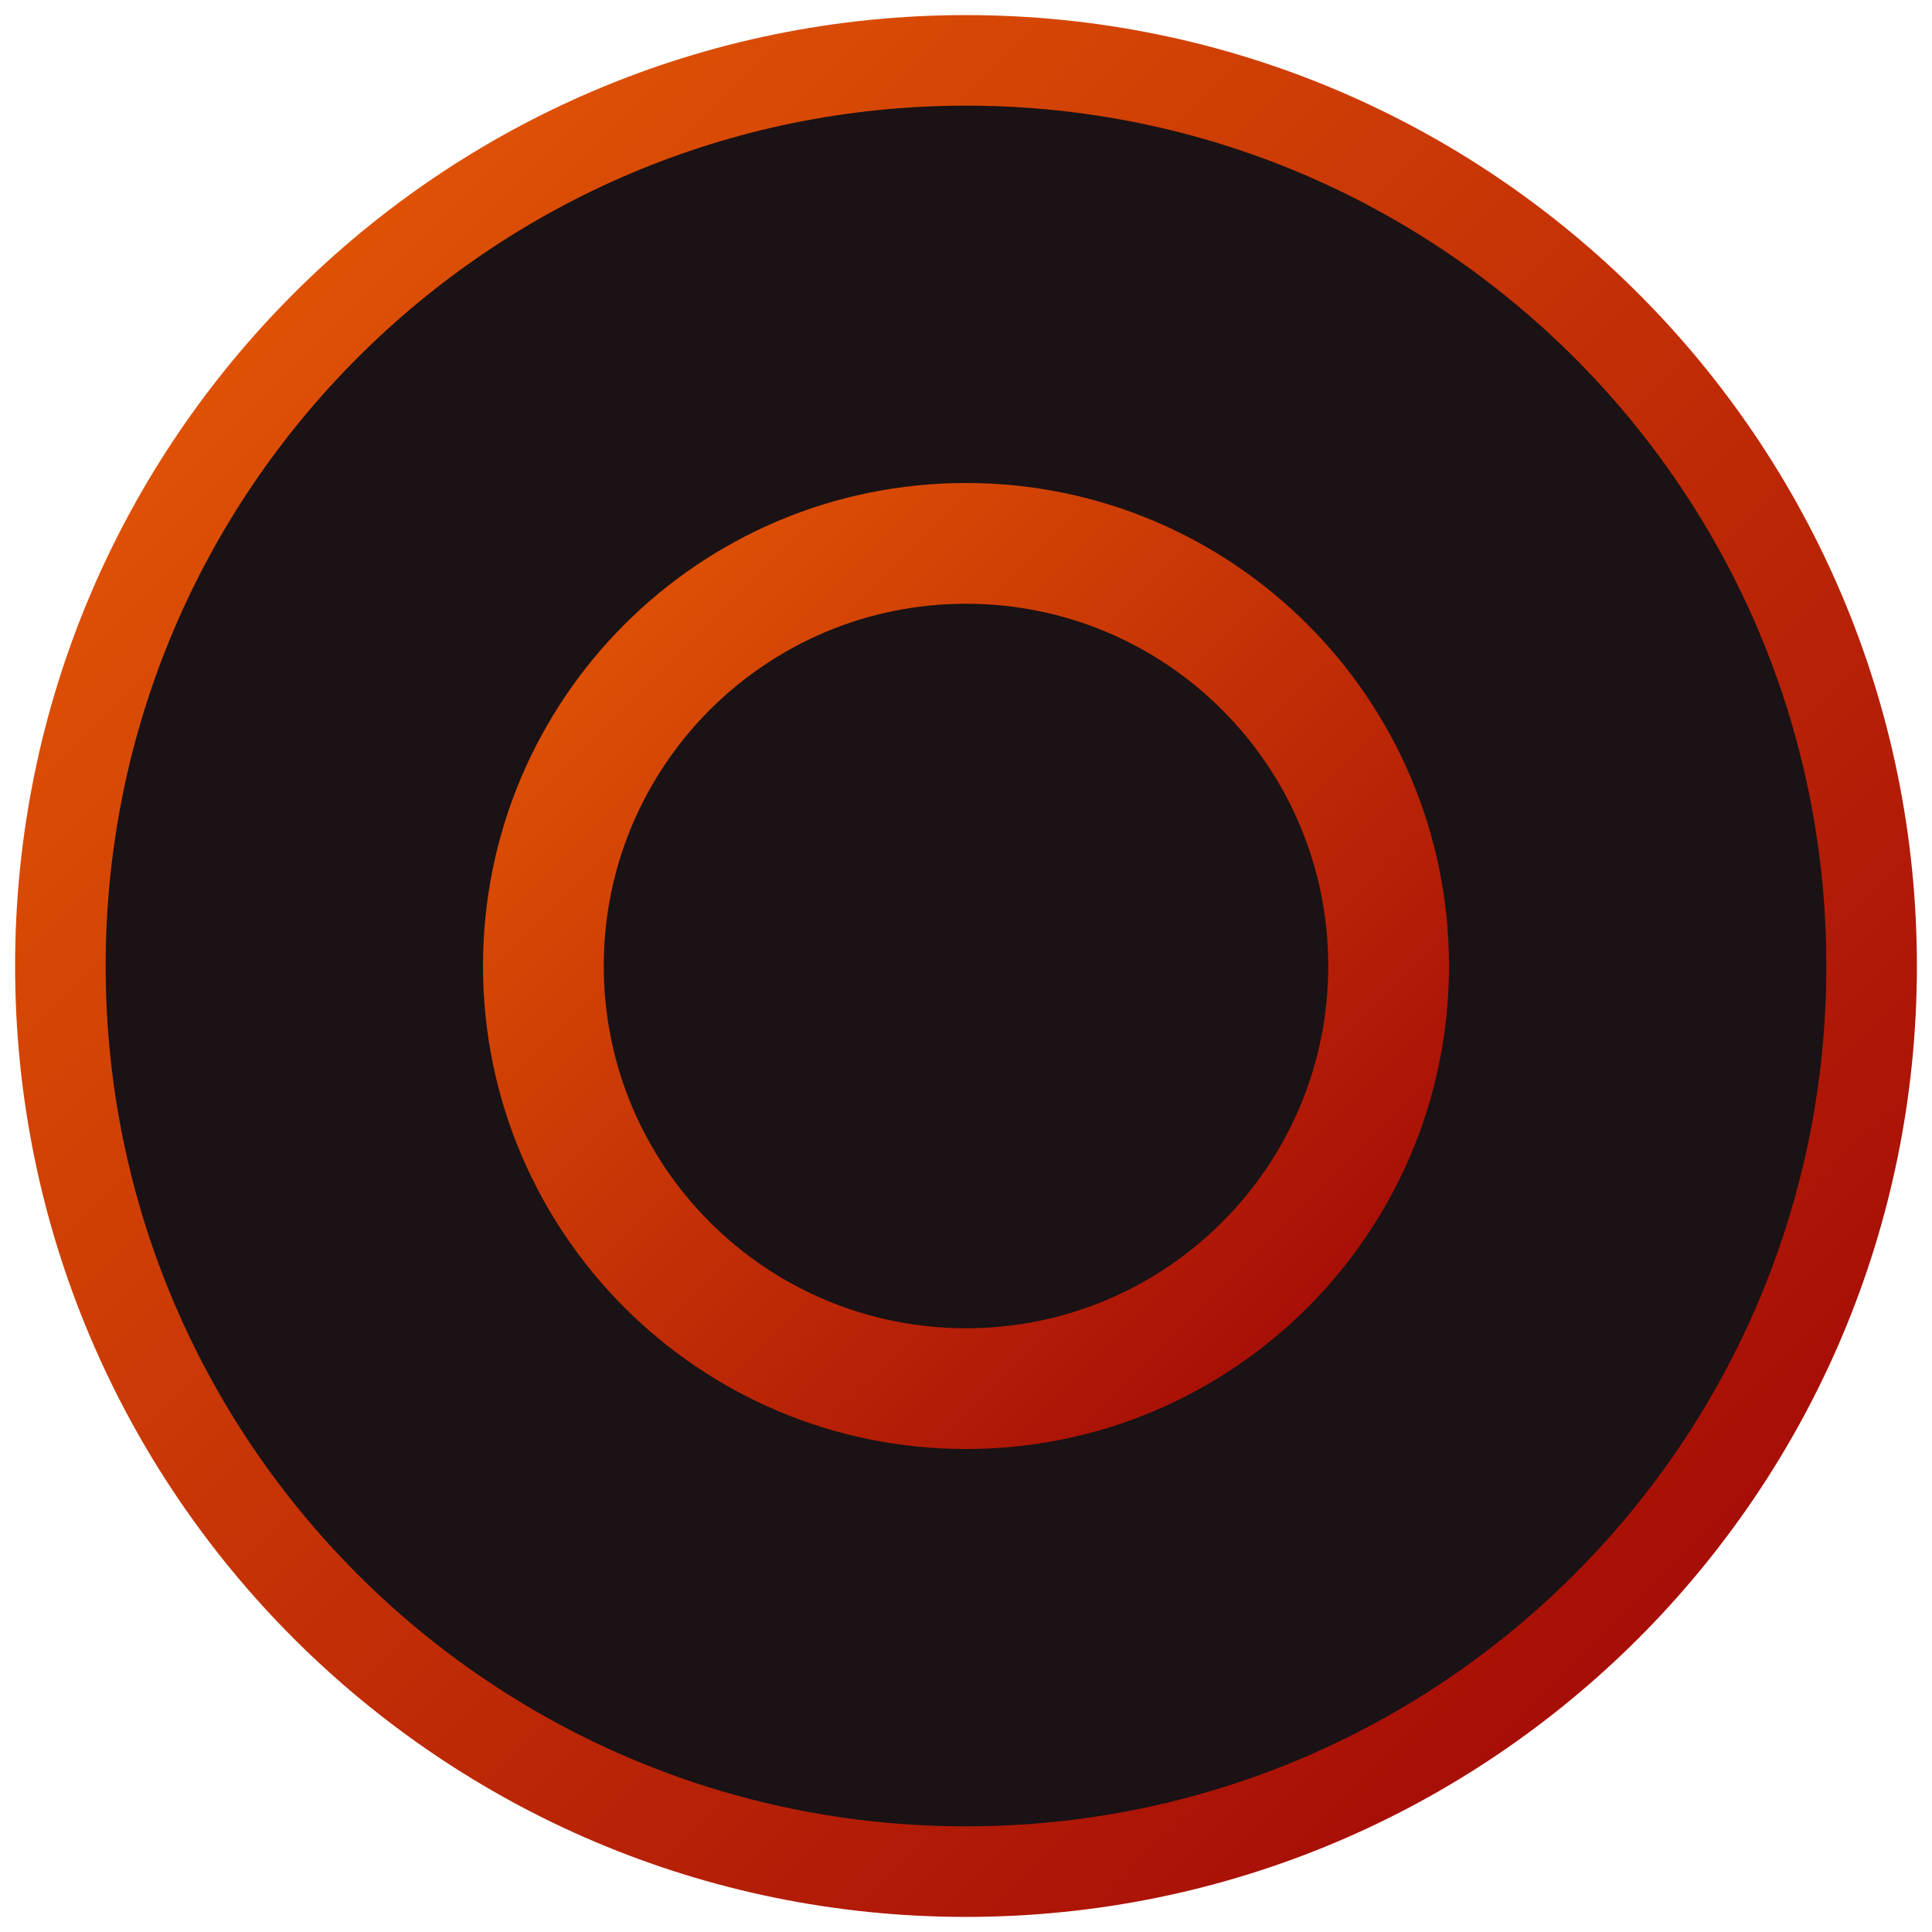
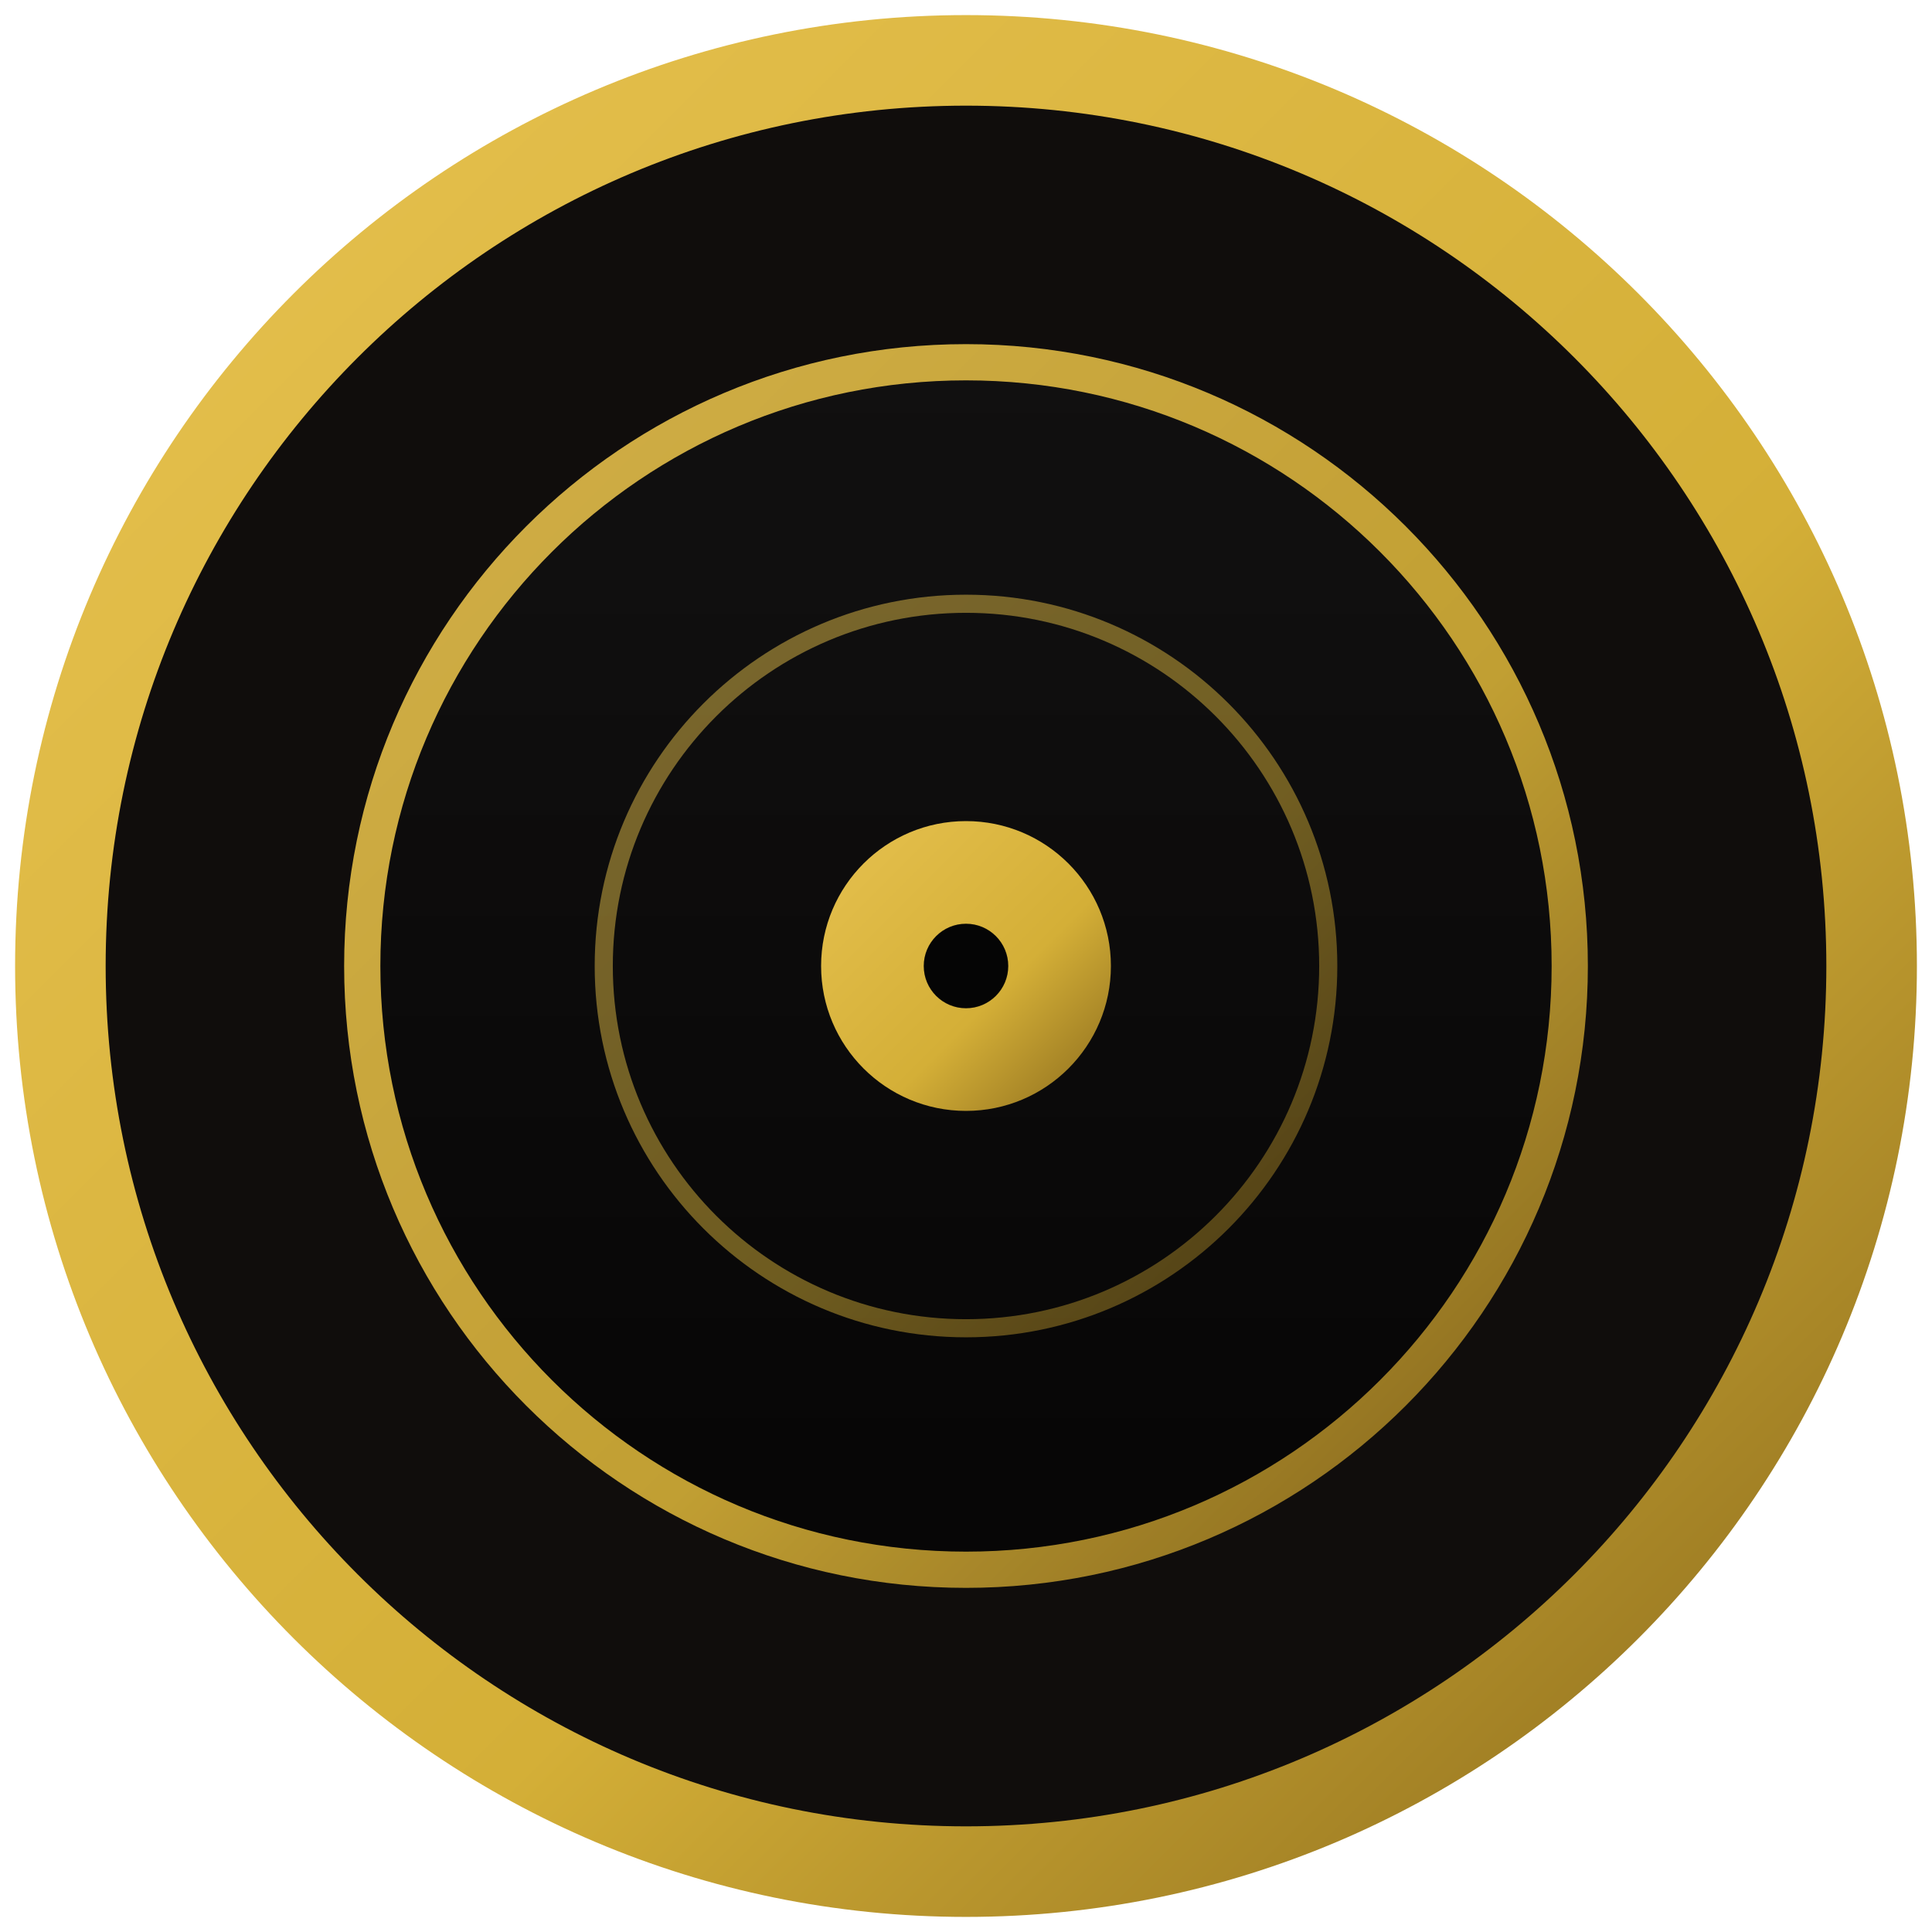
<svg xmlns="http://www.w3.org/2000/svg" viewBox="0 0 32 32">
  <defs>
    <linearGradient id="g" x1="0%" y1="0%" x2="100%" y2="100%">
-       <stop offset="0%" style="stop-color:#e85d04" />
-       <stop offset="100%" style="stop-color:#9d0208" />
+       <stop offset="0%" style="stop-color:#e6c14f" />
+       <stop offset="60%" style="stop-color:#d4af37" />
+       <stop offset="100%" style="stop-color:#8a6a1c" />
+     </linearGradient>
+     <linearGradient id="grec" x1="50%" y1="0%" x2="50%" y2="100%">
+       <stop offset="0%" style="stop-color:#111" />
+       <stop offset="100%" style="stop-color:#050505" />
    </linearGradient>
  </defs>
-   <circle cx="16" cy="16" r="15" fill="#1a1215" stroke="url(#g)" stroke-width="1.5" />
-   <path fill="url(#g)" d="M16 8a8 8 0 0 1 0 16 8 8 0 0 1 0-16zm0 2a6 6 0 0 0 0 12 6 6 0 0 0 0-12z" />
+   <circle cx="16" cy="16" r="15" fill="#100d0c" stroke="url(#g)" stroke-width="1.5" />
+   <circle cx="16" cy="16" r="10" fill="url(#grec)" stroke="url(#g)" stroke-width=".6" opacity=".9" />
+   <circle cx="16" cy="16" r="6" fill="none" stroke="url(#g)" stroke-width=".3" opacity=".5" />
+   <circle cx="16" cy="16" r="2.4" fill="url(#g)" />
+   <circle cx="16" cy="16" r=".7" fill="#050505" />
</svg>
